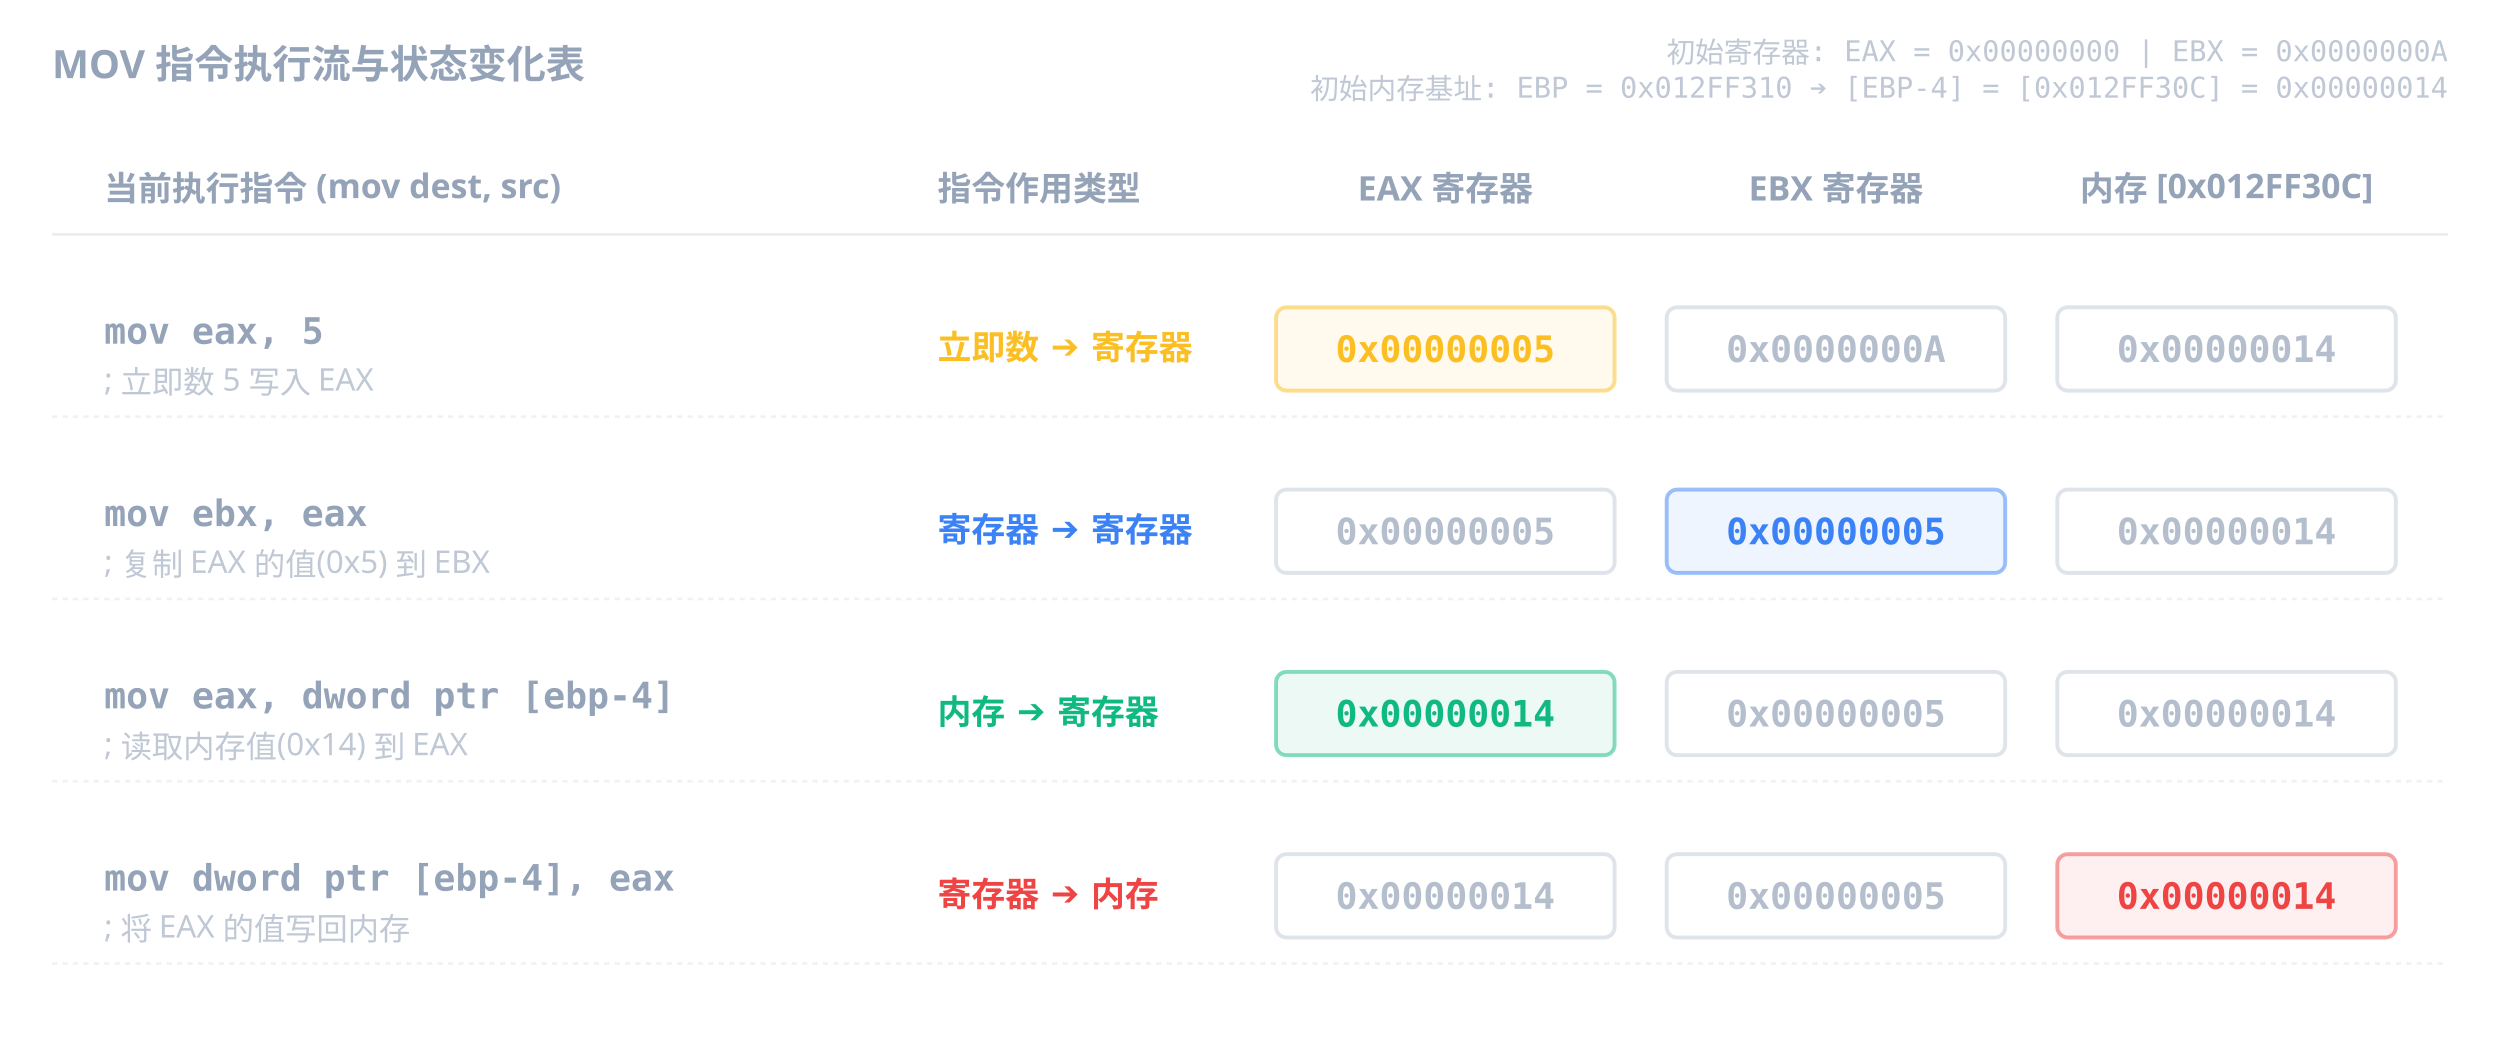
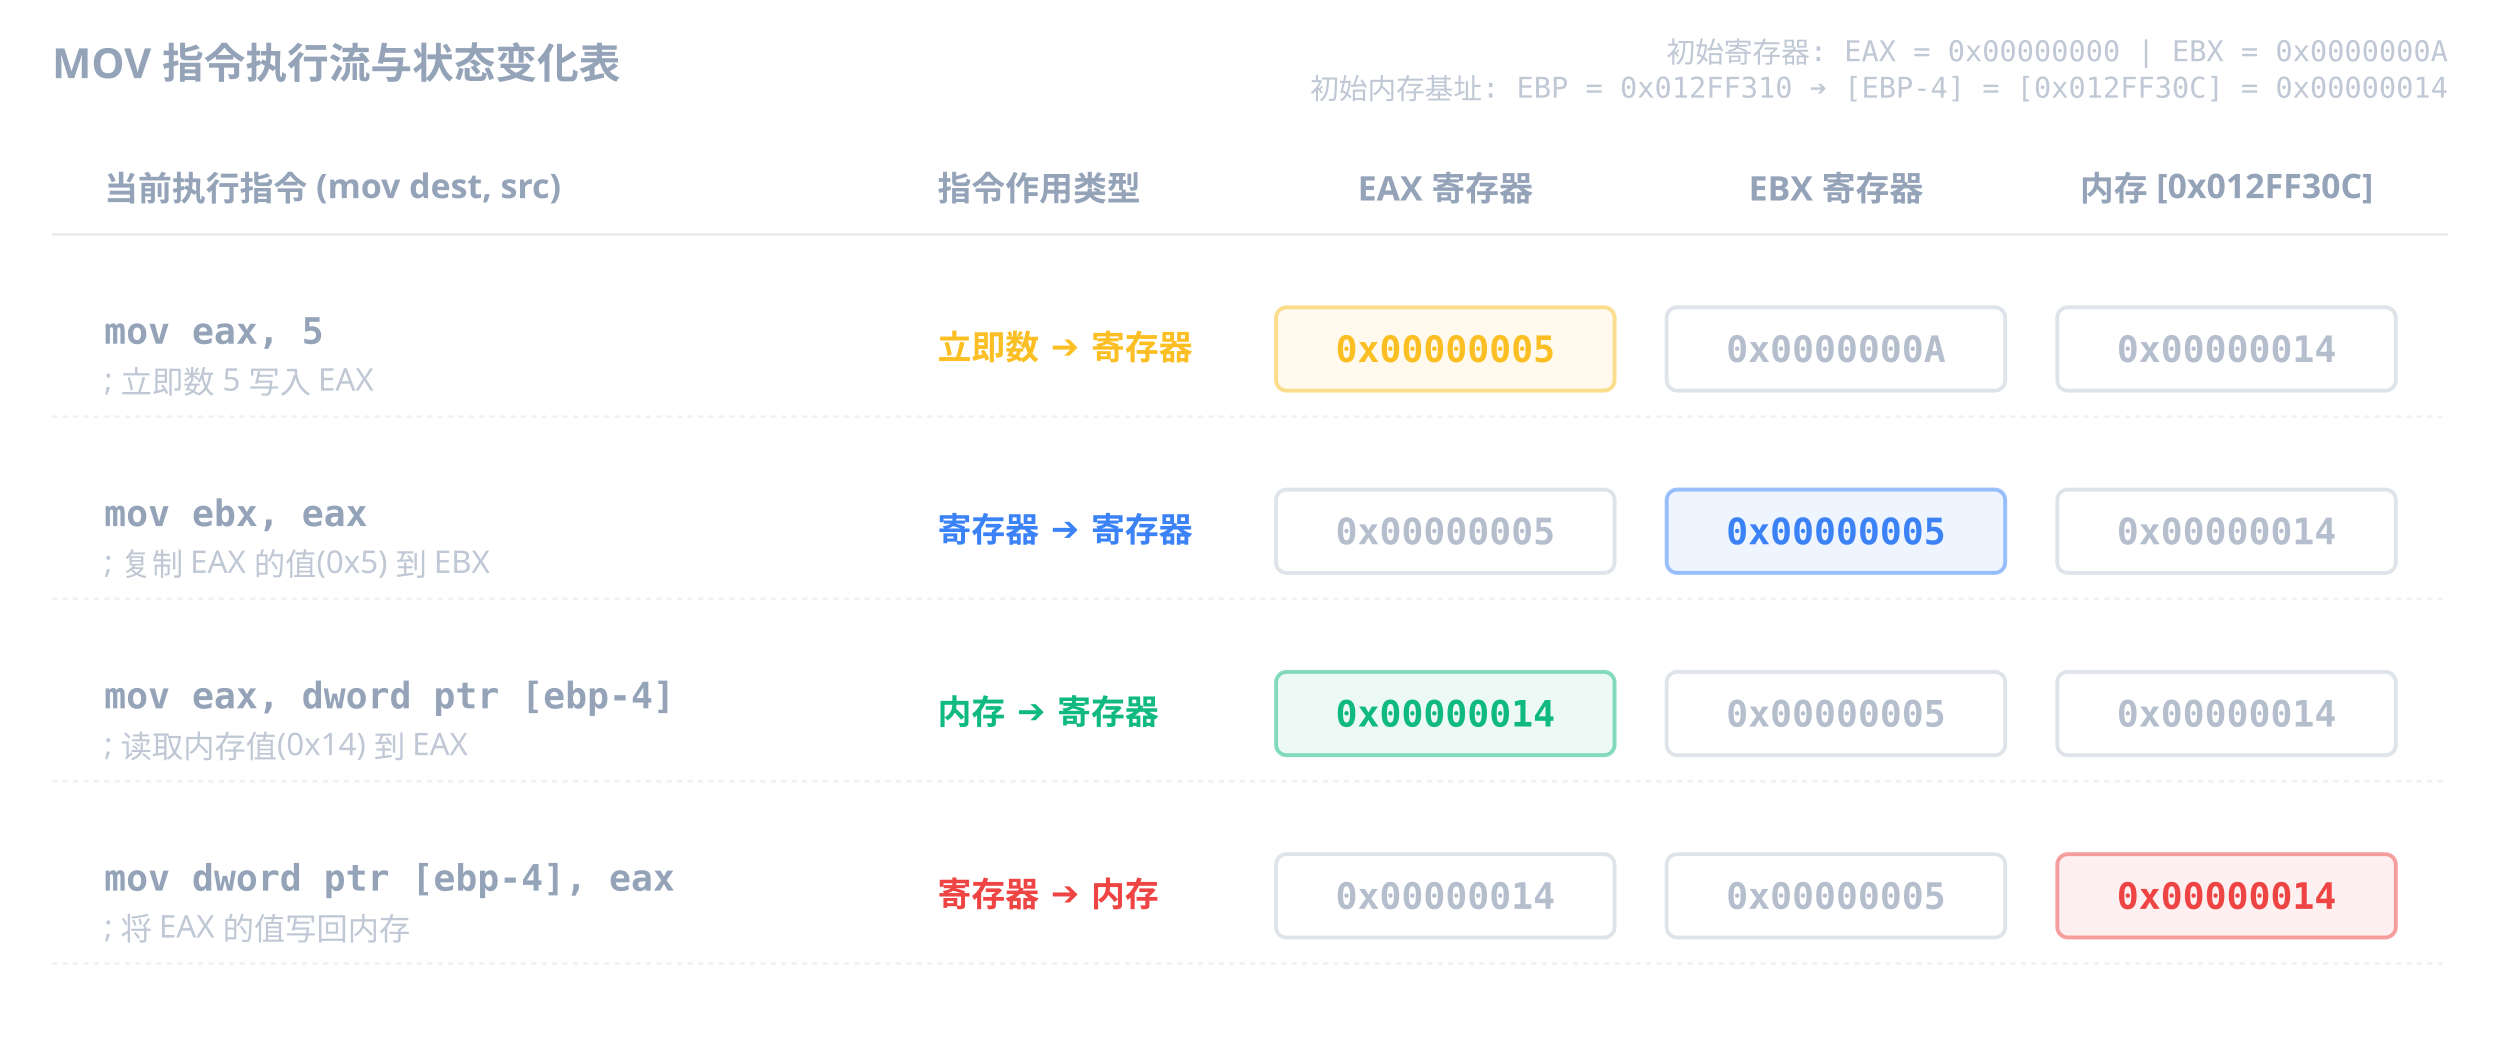
<svg xmlns="http://www.w3.org/2000/svg" viewBox="0 0 960 400" width="100%" height="100%" font-family="'Noto Sans SC','Microsoft YaHei','PingFang SC','Hiragino Sans GB',sans-serif" font-size="14">
-   <style>
-     .th { font-size: 13px; font-weight: bold; fill: #94a3b8; }
-     .td-code { font-family: monospace; font-size: 14px; font-weight: bold; fill: #94a3b8; }
-     .td-comment { font-size: 12px; fill: #94a3b8; opacity: 0.6; }
-     .td-val { font-family: monospace; font-size: 14px; font-weight: 600; text-anchor: middle; }
-     .unchanged-text { fill: #94a3b8; opacity: 0.7; }
-     .title { font-size: 15px; font-weight: bold; fill: #94a3b8; }
-     .subtitle { font-size: 11px; fill: #94a3b8; opacity: 0.6; font-family: monospace; }
-   </style>
-   <text x="20" y="30" class="title">MOV 指令执行流与状态变化表</text>
-   <text x="940" y="24" class="subtitle" text-anchor="end">初始寄存器: EAX = 0x00000000 | EBX = 0x0000000A</text>
-   <text x="940" y="38" class="subtitle" text-anchor="end">初始内存基址: EBP = 0x012FF310 ➔ [EBP-4] = [0x012FF30C] = 0x00000014</text>
+   <text x="20" y="30" font-size="16" font-weight="bold" fill="#94a3b8">MOV 指令执行流与状态变化表</text>
+   <text x="940" y="24" font-size="11" fill="#94a3b8" opacity="0.6" font-family="monospace" text-anchor="end">初始寄存器: EAX = 0x00000000 | EBX = 0x0000000A</text>
+   <text x="940" y="38" font-size="11" fill="#94a3b8" opacity="0.6" font-family="monospace" text-anchor="end">初始内存基址: EBP = 0x012FF310 ➔ [EBP-4] = [0x012FF30C] = 0x00000014</text>
  <g transform="translate(20, 55)">
    <line x1="0" y1="35" x2="920" y2="35" stroke="#94a3b8" stroke-opacity="0.2" stroke-width="1" />
-     <text x="20" y="22" class="th">当前执行指令 (mov dest, src)</text>
-     <text x="340" y="22" class="th">指令作用类型</text>
-     <text x="535" y="22" class="th" text-anchor="middle">EAX 寄存器</text>
-     <text x="685" y="22" class="th" text-anchor="middle">EBX 寄存器</text>
-     <text x="835" y="22" class="th" text-anchor="middle">内存 [0x012FF30C]</text>
+     <text x="20" y="22" font-size="13" font-weight="bold" fill="#94a3b8">当前执行指令 (mov dest, src)</text>
+     <text x="340" y="22" font-size="13" font-weight="bold" fill="#94a3b8">指令作用类型</text>
+     <text x="535" y="22" font-size="13" font-weight="bold" fill="#94a3b8" text-anchor="middle">EAX 寄存器</text>
+     <text x="685" y="22" font-size="13" font-weight="bold" fill="#94a3b8" text-anchor="middle">EBX 寄存器</text>
+     <text x="835" y="22" font-size="13" font-weight="bold" fill="#94a3b8" text-anchor="middle">内存 [0x012FF30C]</text>
  </g>
  <g transform="translate(20, 110)">
    <line x1="0" y1="50" x2="920" y2="50" stroke="#94a3b8" stroke-opacity="0.15" stroke-dasharray="2,2" stroke-width="1" />
-     <text x="20" y="22" class="td-code">mov eax, 5</text>
-     <text x="20" y="40" class="td-comment">; 立即数 5 写入 EAX</text>
+     <text x="20" y="22" font-family="monospace" font-size="14" font-weight="bold" fill="#94a3b8">mov eax, 5</text>
+     <text x="20" y="40" font-size="12" fill="#94a3b8" opacity="0.6">; 立即数 5 写入 EAX</text>
    <text x="340" y="28" font-size="13" fill="#fbbf24" font-weight="600">立即数 ➔ 寄存器</text>
    <rect x="470" y="8" width="130" height="32" rx="4" fill="#fbbf24" fill-opacity="0.08" stroke="#fbbf24" stroke-opacity="0.5" stroke-width="1.5" />
-     <text x="535" y="29" class="td-val" fill="#fbbf24">0x00000005</text>
+     <text x="535" y="29" font-family="monospace" font-size="14" font-weight="600" text-anchor="middle" fill="#fbbf24">0x00000005</text>
    <rect x="620" y="8" width="130" height="32" rx="4" fill="none" stroke="#94a3b8" stroke-opacity="0.3" stroke-width="1.5" />
-     <text x="685" y="29" class="td-val unchanged-text">0x0000000A</text>
+     <text x="685" y="29" font-family="monospace" font-size="14" font-weight="600" text-anchor="middle" fill="#94a3b8" opacity="0.7">0x0000000A</text>
    <rect x="770" y="8" width="130" height="32" rx="4" fill="none" stroke="#94a3b8" stroke-opacity="0.3" stroke-width="1.5" />
-     <text x="835" y="29" class="td-val unchanged-text">0x00000014</text>
+     <text x="835" y="29" font-family="monospace" font-size="14" font-weight="600" text-anchor="middle" fill="#94a3b8" opacity="0.7">0x00000014</text>
  </g>
  <g transform="translate(20, 180)">
    <line x1="0" y1="50" x2="920" y2="50" stroke="#94a3b8" stroke-opacity="0.15" stroke-dasharray="2,2" stroke-width="1" />
-     <text x="20" y="22" class="td-code">mov ebx, eax</text>
-     <text x="20" y="40" class="td-comment">; 复制 EAX 的值(0x5) 到 EBX</text>
+     <text x="20" y="22" font-family="monospace" font-size="14" font-weight="bold" fill="#94a3b8">mov ebx, eax</text>
+     <text x="20" y="40" font-size="12" fill="#94a3b8" opacity="0.6">; 复制 EAX 的值(0x5) 到 EBX</text>
    <text x="340" y="28" font-size="13" fill="#3b82f6" font-weight="600">寄存器 ➔ 寄存器</text>
    <rect x="470" y="8" width="130" height="32" rx="4" fill="none" stroke="#94a3b8" stroke-opacity="0.3" stroke-width="1.5" />
-     <text x="535" y="29" class="td-val unchanged-text">0x00000005</text>
+     <text x="535" y="29" font-family="monospace" font-size="14" font-weight="600" text-anchor="middle" fill="#94a3b8" opacity="0.7">0x00000005</text>
    <rect x="620" y="8" width="130" height="32" rx="4" fill="#3b82f6" fill-opacity="0.08" stroke="#3b82f6" stroke-opacity="0.5" stroke-width="1.5" />
-     <text x="685" y="29" class="td-val" fill="#3b82f6">0x00000005</text>
+     <text x="685" y="29" font-family="monospace" font-size="14" font-weight="600" text-anchor="middle" fill="#3b82f6">0x00000005</text>
    <rect x="770" y="8" width="130" height="32" rx="4" fill="none" stroke="#94a3b8" stroke-opacity="0.3" stroke-width="1.5" />
-     <text x="835" y="29" class="td-val unchanged-text">0x00000014</text>
+     <text x="835" y="29" font-family="monospace" font-size="14" font-weight="600" text-anchor="middle" fill="#94a3b8" opacity="0.7">0x00000014</text>
  </g>
  <g transform="translate(20, 250)">
    <line x1="0" y1="50" x2="920" y2="50" stroke="#94a3b8" stroke-opacity="0.15" stroke-dasharray="2,2" stroke-width="1" />
-     <text x="20" y="22" class="td-code">mov eax, dword ptr [ebp-4]</text>
-     <text x="20" y="40" class="td-comment">; 读取内存值(0x14) 到 EAX</text>
+     <text x="20" y="22" font-family="monospace" font-size="14" font-weight="bold" fill="#94a3b8">mov eax, dword ptr [ebp-4]</text>
+     <text x="20" y="40" font-size="12" fill="#94a3b8" opacity="0.6">; 读取内存值(0x14) 到 EAX</text>
    <text x="340" y="28" font-size="13" fill="#10b981" font-weight="600">内存 ➔ 寄存器</text>
    <rect x="470" y="8" width="130" height="32" rx="4" fill="#10b981" fill-opacity="0.08" stroke="#10b981" stroke-opacity="0.5" stroke-width="1.5" />
-     <text x="535" y="29" class="td-val" fill="#10b981">0x00000014</text>
+     <text x="535" y="29" font-family="monospace" font-size="14" font-weight="600" text-anchor="middle" fill="#10b981">0x00000014</text>
    <rect x="620" y="8" width="130" height="32" rx="4" fill="none" stroke="#94a3b8" stroke-opacity="0.3" stroke-width="1.5" />
-     <text x="685" y="29" class="td-val unchanged-text">0x00000005</text>
+     <text x="685" y="29" font-family="monospace" font-size="14" font-weight="600" text-anchor="middle" fill="#94a3b8" opacity="0.7">0x00000005</text>
    <rect x="770" y="8" width="130" height="32" rx="4" fill="none" stroke="#94a3b8" stroke-opacity="0.3" stroke-width="1.5" />
-     <text x="835" y="29" class="td-val unchanged-text">0x00000014</text>
+     <text x="835" y="29" font-family="monospace" font-size="14" font-weight="600" text-anchor="middle" fill="#94a3b8" opacity="0.7">0x00000014</text>
  </g>
  <g transform="translate(20, 320)">
    <line x1="0" y1="50" x2="920" y2="50" stroke="#94a3b8" stroke-opacity="0.15" stroke-dasharray="2,2" stroke-width="1" />
-     <text x="20" y="22" class="td-code">mov dword ptr [ebp-4], eax</text>
-     <text x="20" y="40" class="td-comment">; 将 EAX 的值写回内存</text>
+     <text x="20" y="22" font-family="monospace" font-size="14" font-weight="bold" fill="#94a3b8">mov dword ptr [ebp-4], eax</text>
+     <text x="20" y="40" font-size="12" fill="#94a3b8" opacity="0.6">; 将 EAX 的值写回内存</text>
    <text x="340" y="28" font-size="13" fill="#ef4444" font-weight="600">寄存器 ➔ 内存</text>
    <rect x="470" y="8" width="130" height="32" rx="4" fill="none" stroke="#94a3b8" stroke-opacity="0.3" stroke-width="1.5" />
-     <text x="535" y="29" class="td-val unchanged-text">0x00000014</text>
+     <text x="535" y="29" font-family="monospace" font-size="14" font-weight="600" text-anchor="middle" fill="#94a3b8" opacity="0.7">0x00000014</text>
    <rect x="620" y="8" width="130" height="32" rx="4" fill="none" stroke="#94a3b8" stroke-opacity="0.3" stroke-width="1.5" />
-     <text x="685" y="29" class="td-val unchanged-text">0x00000005</text>
+     <text x="685" y="29" font-family="monospace" font-size="14" font-weight="600" text-anchor="middle" fill="#94a3b8" opacity="0.7">0x00000005</text>
    <rect x="770" y="8" width="130" height="32" rx="4" fill="#ef4444" fill-opacity="0.08" stroke="#ef4444" stroke-opacity="0.5" stroke-width="1.5" />
-     <text x="835" y="29" class="td-val" fill="#ef4444">0x00000014</text>
+     <text x="835" y="29" font-family="monospace" font-size="14" font-weight="600" text-anchor="middle" fill="#ef4444">0x00000014</text>
  </g>
</svg>
